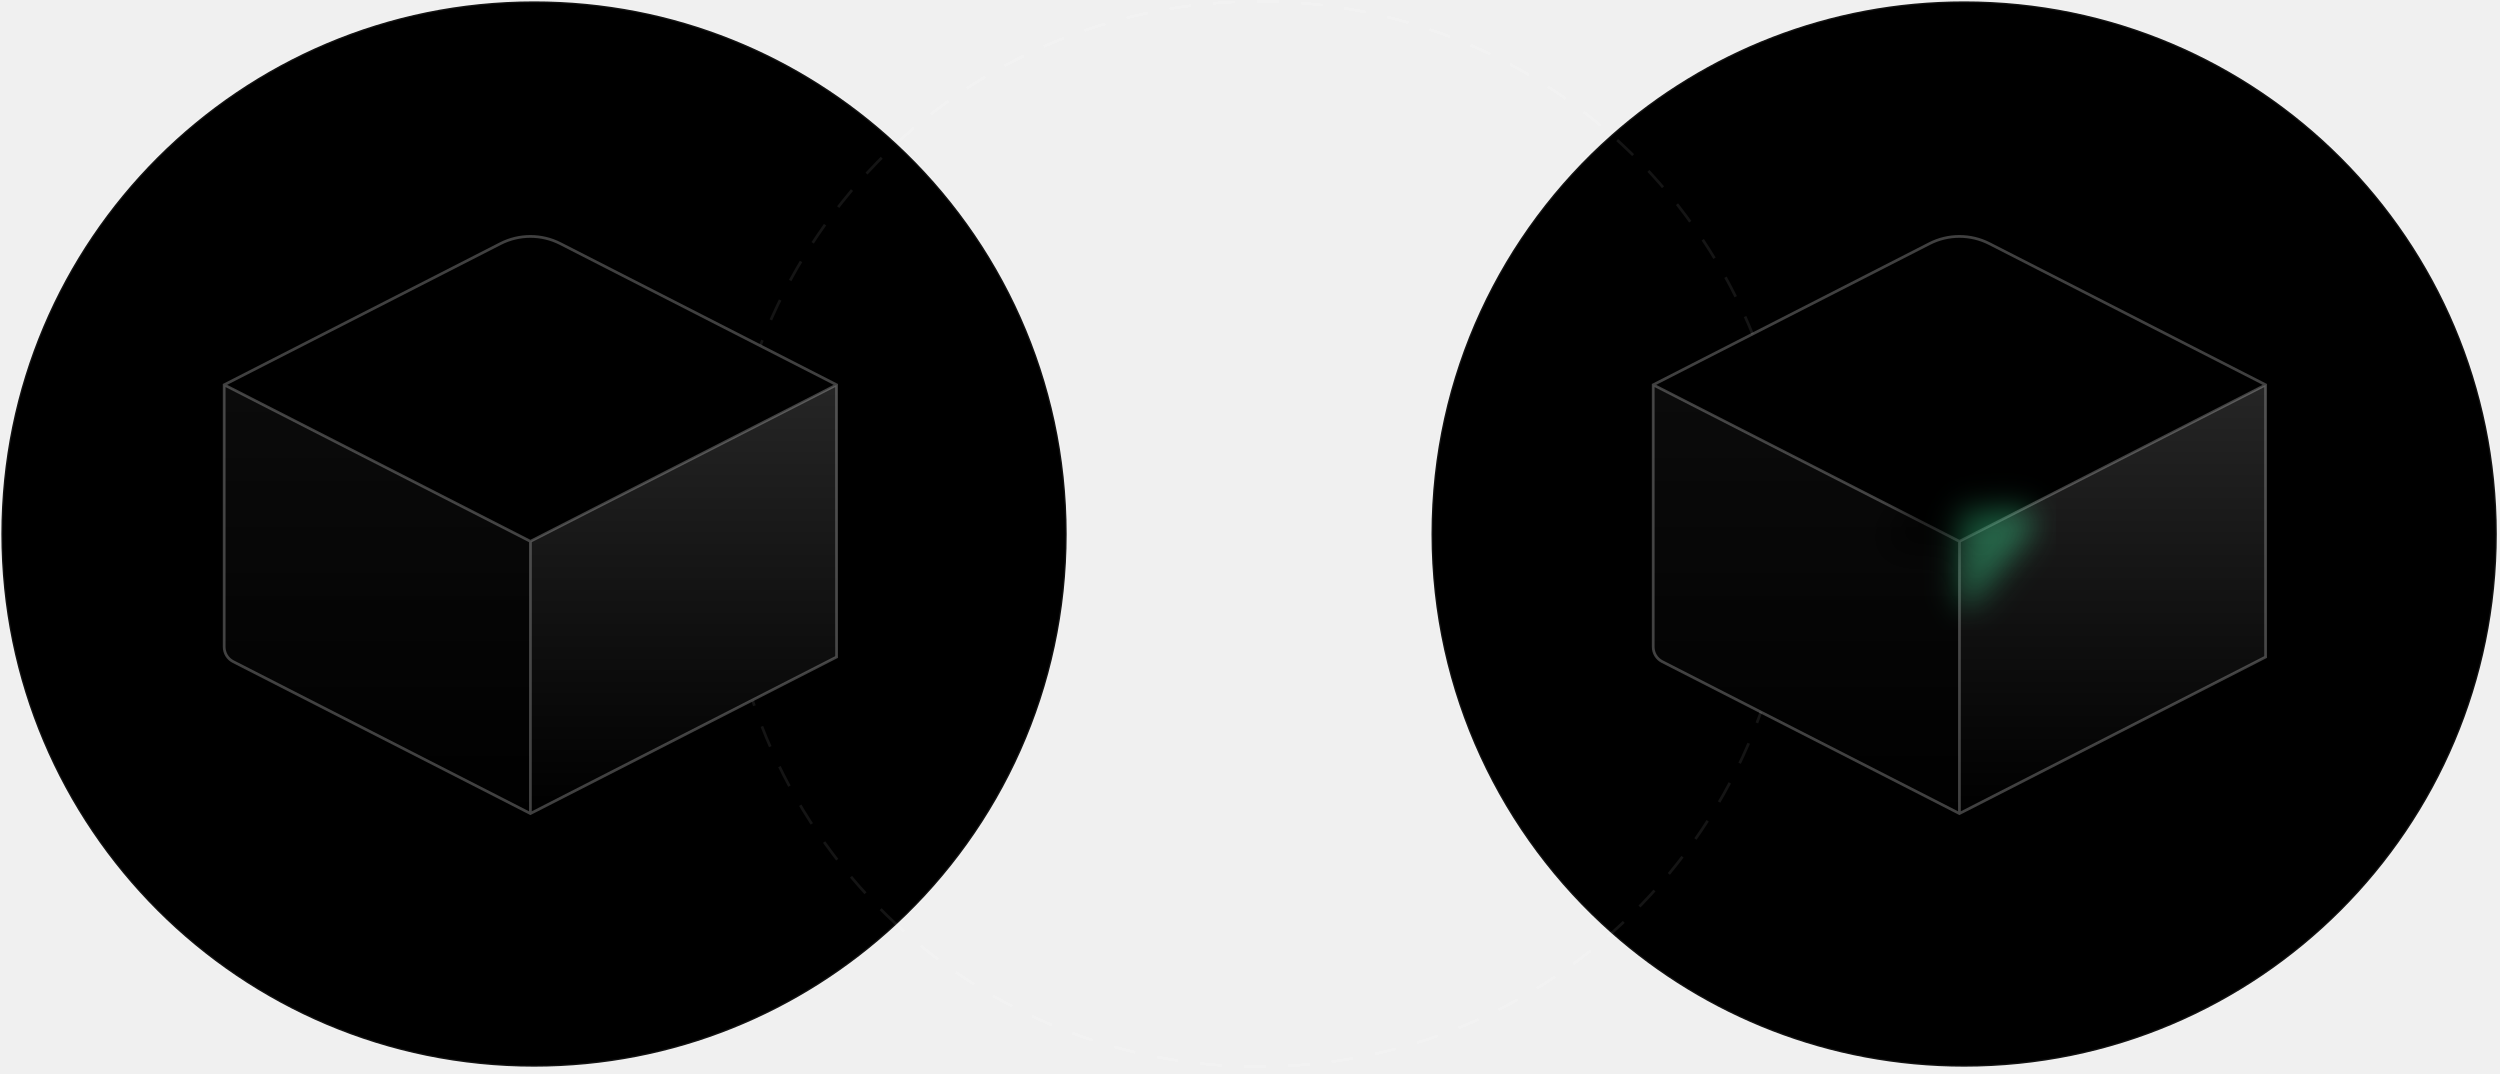
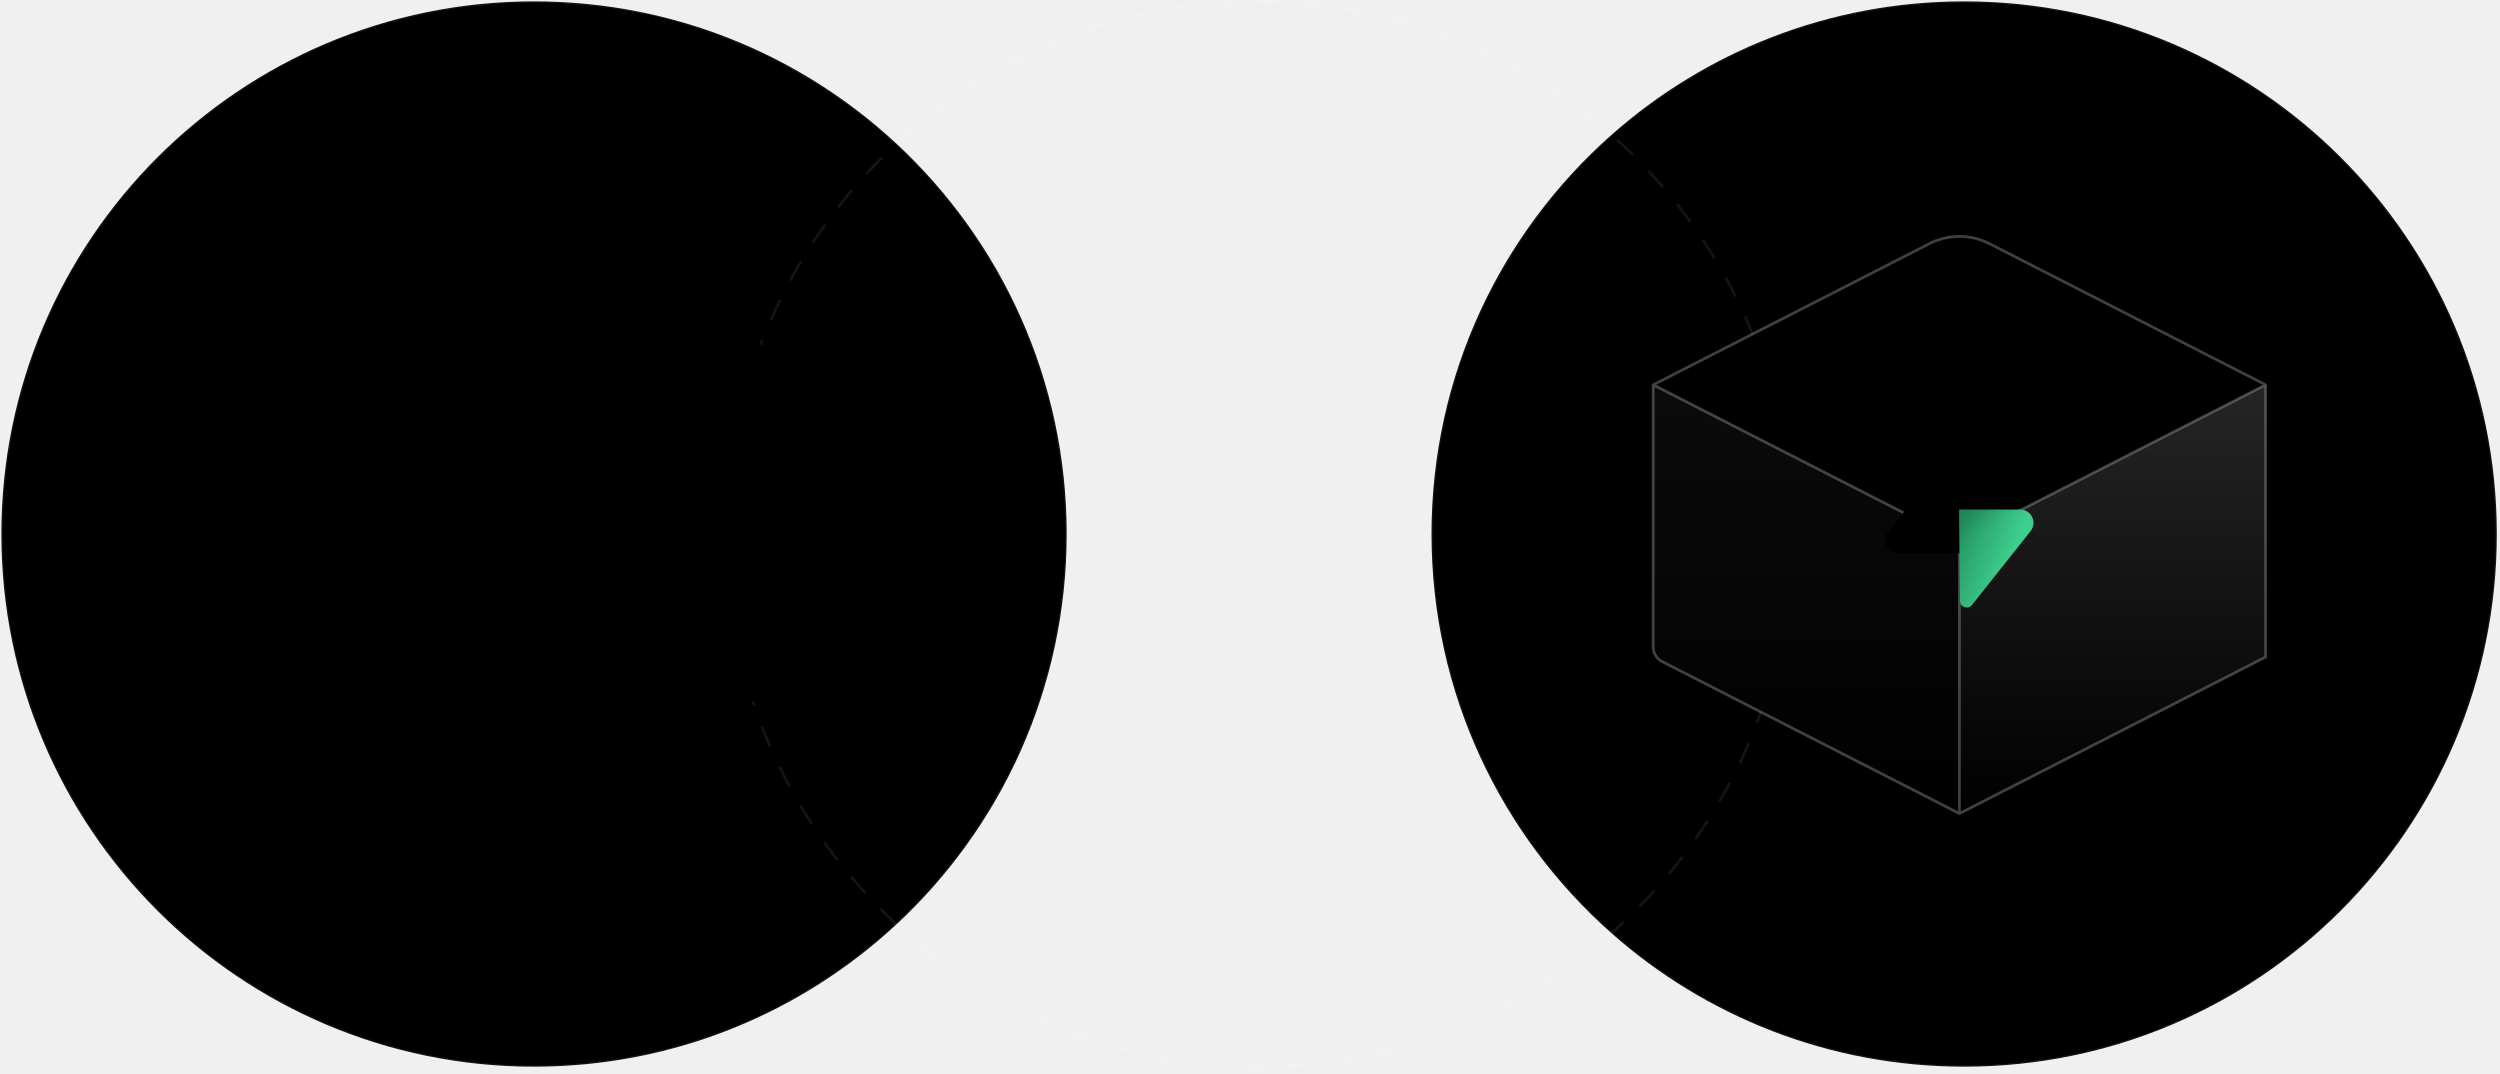
<svg xmlns="http://www.w3.org/2000/svg" xmlns:xlink="http://www.w3.org/1999/xlink" width="410" height="176" viewBox="0 0 410 176" style="flex-shrink: 0">
  <defs>
    <pattern id="_9mq0sa0" patternContentUnits="objectBoundingBox" width="1" height="1">
      <use xlink:href="#image0_28_37" transform="translate(-0.192) scale(0.002)" />
    </pattern>
    <filter id="_9mq0sa1" x="51.885" y="48.88" width="70.2" height="77.4" filterUnits="userSpaceOnUse" color-interpolation-filters="sRGB">
      <feFlood flood-opacity="0" result="BackgroundImageFix" />
      <feBlend mode="normal" in="SourceGraphic" in2="BackgroundImageFix" result="shape" />
      <feGaussianBlur stdDeviation="4.5" result="effect1_foregroundBlur_28_37" />
    </filter>
    <filter id="_9mq0sa2" x="70.317" y="70.208" width="34.2" height="37.67" filterUnits="userSpaceOnUse" color-interpolation-filters="sRGB">
      <feFlood flood-opacity="0" result="BackgroundImageFix" />
      <feBlend mode="normal" in="SourceGraphic" in2="BackgroundImageFix" result="shape" />
      <feGaussianBlur stdDeviation="1.8" result="effect1_foregroundBlur_28_37" />
    </filter>
    <filter id="_9mq0sa3" x="273.333" y="41.238" width="96.133" height="91.837" filterUnits="userSpaceOnUse" color-interpolation-filters="sRGB">
      <feFlood flood-opacity="0" result="BackgroundImageFix" />
      <feBlend mode="normal" in="SourceGraphic" in2="BackgroundImageFix" result="shape" />
      <feGaussianBlur stdDeviation="9" result="effect1_foregroundBlur_28_37" />
    </filter>
    <filter id="_9mq0sa4" x="305.596" y="71.078" width="31.499" height="32.158" filterUnits="userSpaceOnUse" color-interpolation-filters="sRGB">
      <feFlood flood-opacity="0" result="BackgroundImageFix" />
      <feBlend mode="normal" in="SourceGraphic" in2="BackgroundImageFix" result="shape" />
      <feGaussianBlur stdDeviation="1.8" result="effect1_foregroundBlur_28_37" />
    </filter>
    <filter id="_9mq0sa5" x="305.596" y="71.078" width="31.499" height="32.158" filterUnits="userSpaceOnUse" color-interpolation-filters="sRGB">
      <feFlood flood-opacity="0" result="BackgroundImageFix" />
      <feBlend mode="normal" in="SourceGraphic" in2="BackgroundImageFix" result="shape" />
      <feGaussianBlur stdDeviation="1.8" result="effect1_foregroundBlur_28_37" />
    </filter>
    <linearGradient id="_9mq0sa6" x1="86.985" y1="37.444" x2="86.985" y2="133.42" gradientUnits="userSpaceOnUse">
      <stop stop-color="white" style="stop-color:white;stop-opacity:1;" />
      <stop offset="1" stop-color="white" stop-opacity="0" style="stop-color:none;stop-opacity:0;" />
    </linearGradient>
    <linearGradient id="_9mq0sa7" x1="86.985" y1="37.444" x2="86.985" y2="133.42" gradientUnits="userSpaceOnUse">
      <stop stop-color="white" style="stop-color:white;stop-opacity:1;" />
      <stop offset="1" stop-color="white" stop-opacity="0" style="stop-color:none;stop-opacity:0;" />
    </linearGradient>
    <linearGradient id="_9mq0sa8" x1="321.345" y1="37.444" x2="321.345" y2="133.42" gradientUnits="userSpaceOnUse">
      <stop stop-color="white" style="stop-color:white;stop-opacity:1;" />
      <stop offset="1" stop-color="white" stop-opacity="0" style="stop-color:none;stop-opacity:0;" />
    </linearGradient>
    <linearGradient id="_9mq0sa9" x1="321.345" y1="37.444" x2="321.345" y2="133.42" gradientUnits="userSpaceOnUse">
      <stop stop-color="white" style="stop-color:white;stop-opacity:1;" />
      <stop offset="1" stop-color="white" stop-opacity="0" style="stop-color:none;stop-opacity:0;" />
    </linearGradient>
    <linearGradient id="_9mq0sa10" x1="321.225" y1="86.889" x2="330.187" y2="90.647" gradientUnits="userSpaceOnUse">
      <stop stop-color="#249361" style="stop-color:#249361;stop-color:color(display-p3 0.141 0.577 0.38);stop-opacity:1;" />
      <stop offset="1" stop-color="#3ECF8E" style="stop-color:#3ECF8E;stop-color:color(display-p3 0.243 0.812 0.557);stop-opacity:1;" />
    </linearGradient>
    <linearGradient id="_9mq0sa11" x1="317.252" y1="81.449" x2="321.339" y2="89.142" gradientUnits="userSpaceOnUse">
      <stop style="stop-color:black;stop-opacity:1;" />
      <stop offset="1" stop-opacity="0" style="stop-color:none;stop-opacity:0;" />
    </linearGradient>
    <clipPath id="_9mq0sa12">
      <rect width="52.2" height="59.4" fill="#fff" style="fill:white;fill-opacity:1;" transform="translate(60.885 57.88)" />
    </clipPath>
    <clipPath id="_9mq0sa13">
      <rect width="27" height="30.47" fill="#fff" style="fill:white;fill-opacity:1;" transform="translate(73.917 73.808)" />
    </clipPath>
  </defs>
  <path d="M147.007 151.607C129.827 135.655 119.078 112.873 119.078 87.58C119.078 62.288 129.827 39.505 147.007 23.553C162.596 9.077 183.481 0.225 206.433 0.225C228.617 0.225 248.87 8.494 264.277 22.119C282.376 38.124 293.788 61.52 293.788 87.58C293.788 113.641 282.376 137.036 264.277 153.042C248.87 166.666 228.617 174.935 206.433 174.935C183.481 174.935 162.596 166.084 147.007 151.607Z" fill="url(#_9mq0sa0)" fill-opacity="0.1" style="mix-blend-mode: screen" />
  <path d="M147.007 151.607C129.827 135.655 119.078 112.873 119.078 87.58C119.078 62.288 129.827 39.505 147.007 23.553C162.596 9.077 183.481 0.225 206.433 0.225C228.617 0.225 248.87 8.494 264.277 22.119C282.376 38.124 293.788 61.52 293.788 87.58C293.788 113.641 282.376 137.036 264.277 153.042C248.87 166.666 228.617 174.935 206.433 174.935C183.481 174.935 162.596 166.084 147.007 151.607Z" fill="none" stroke="#FFFFFF14" stroke-width="0.45" stroke-dasharray="3.6 3.6" />
  <path d="M0.225 87.58C0.225 135.825 39.335 174.935 87.58 174.935C110.532 174.935 131.417 166.084 147.007 151.607C164.186 135.655 174.935 112.873 174.935 87.58C174.935 62.288 164.186 39.505 147.007 23.553C131.417 9.077 110.532 0.225 87.58 0.225C39.335 0.225 0.225 39.335 0.225 87.58Z" fill="color(display-p3 0.088 0.092 0.088)" />
  <path d="M322.121 174.935C370.366 174.935 409.476 135.825 409.476 87.58C409.476 39.335 370.366 0.225 322.121 0.225C299.937 0.225 279.684 8.494 264.277 22.119C246.178 38.124 234.766 61.52 234.766 87.58C234.766 113.641 246.178 137.036 264.277 153.042C279.684 166.666 299.937 174.935 322.121 174.935Z" fill="color(display-p3 0.088 0.092 0.088)" />
  <path d="M0.225 87.58C0.225 135.825 39.335 174.935 87.58 174.935C110.532 174.935 131.417 166.084 147.007 151.607C164.186 135.655 174.935 112.873 174.935 87.58C174.935 62.288 164.186 39.505 147.007 23.553C131.417 9.077 110.532 0.225 87.58 0.225C39.335 0.225 0.225 39.335 0.225 87.58Z" fill="none" stroke="#FFFFFF14" stroke-width="0.45" />
  <path d="M322.121 174.935C370.366 174.935 409.476 135.825 409.476 87.58C409.476 39.335 370.366 0.225 322.121 0.225C299.937 0.225 279.684 8.494 264.277 22.119C246.178 38.124 234.766 61.52 234.766 87.58C234.766 113.641 246.178 137.036 264.277 153.042C279.684 166.666 299.937 174.935 322.121 174.935Z" fill="none" stroke="#FFFFFF14" stroke-width="0.45" />
  <path d="M147.007 151.607C129.827 135.655 119.078 112.873 119.078 87.58C119.078 62.288 129.827 39.505 147.007 23.553C162.596 9.077 183.481 0.225 206.433 0.225C228.617 0.225 248.87 8.494 264.277 22.119C282.376 38.124 293.788 61.52 293.788 87.58C293.788 113.641 282.376 137.036 264.277 153.042C248.87 166.666 228.617 174.935 206.433 174.935C183.481 174.935 162.596 166.084 147.007 151.607Z" fill="none" stroke="#FFFFFF14" stroke-width="0.45" stroke-dasharray="3.6 3.6" />
-   <g filter="url(#_9mq0sa1)" style="opacity: 0.3">
-     <g clip-path="url(#_9mq0sa12)">
-       <path d="M60.894 104.073L67.003 111.292L67.553 110.634V64.457L67.003 63.759L60.894 70.976V104.073Z" fill="color(display-p3 0.102 0.278 0.435)" />
-       <path d="M67.004 111.292L78.678 117.178L79.163 116.39L79.171 58.497L78.686 57.88L67.004 63.747V111.292Z" fill="color(display-p3 0.122 0.357 0.596)" />
-       <path d="M113.076 70.976L106.965 63.759L106.282 63.978L106.417 110.703L106.965 111.292L113.076 104.073V70.976Z" fill="color(display-p3 0.176 0.447 0.722)" />
-       <path d="M95.291 117.178L106.965 111.292V63.747L95.283 57.88L94.731 58.634L94.739 116.321L95.291 117.178Z" fill="color(display-p3 0.322 0.580 0.812)" />
-       <path d="M78.686 57.88H95.283V117.178H78.686V57.88Z" fill="color(display-p3 0.176 0.447 0.722)" />
-     </g>
-   </g>
  <path d="M137.565 63.112L87.345 88.78L87.345 133.42L136.094 108.504C136.997 108.043 137.565 107.114 137.565 106.1L137.565 63.112Z" fill="color(display-p3 0.088 0.092 0.088)" />
  <path d="M87.345 88.78L37.125 63.112V106.1C37.125 107.114 37.693 108.043 38.596 108.504L87.345 133.42L87.345 88.78Z" fill="color(display-p3 0.088 0.092 0.088)" />
  <path d="M137.565 63.112L92.26 39.956C89.173 38.379 85.517 38.379 82.43 39.956L37.125 63.112L87.345 88.78L137.565 63.112Z" fill="color(display-p3 0.088 0.092 0.088)" />
-   <g filter="url(#_9mq0sa2)">
-     <g clip-path="url(#_9mq0sa13)">
-       <path d="M73.922 97.503L77.082 101.206L77.366 100.869V77.182L77.082 76.824L73.922 80.526V97.503Z" fill="color(display-p3 0.102 0.278 0.435)" />
-       <path d="M77.082 101.206L83.12 104.225L83.371 103.821L83.376 74.124L83.125 73.808L77.082 76.817V101.206Z" fill="color(display-p3 0.122 0.357 0.596)" />
-       <path d="M100.913 80.526L97.752 76.824L97.398 76.936L97.468 100.904L97.752 101.206L100.913 97.503V80.526Z" fill="color(display-p3 0.176 0.447 0.722)" />
-       <path d="M91.714 104.225L97.752 101.206V76.817L91.71 73.808L91.424 74.195L91.428 103.786L91.714 104.225Z" fill="color(display-p3 0.322 0.580 0.812)" />
-       <path d="M83.125 73.808H91.71V104.225H83.125V73.808Z" fill="color(display-p3 0.176 0.447 0.722)" />
-     </g>
-   </g>
-   <path d="M137.205 63.112L86.985 88.78L86.985 133.42L137.205 107.752L137.205 63.112Z" fill="url(#_9mq0sa6)" fill-opacity="0.2" />
-   <path d="M86.985 88.78L36.765 63.112V106.1C36.765 107.114 37.333 108.043 38.236 108.504L86.985 133.42L86.985 88.78Z" fill="url(#_9mq0sa7)" fill-opacity="0.1" />
-   <path d="M86.985 88.78L36.765 63.112V106.1C36.765 107.114 37.333 108.043 38.236 108.504L86.985 133.42L86.985 88.78Z" fill="#00000066" />
-   <path d="M86.985 133.42L38.236 108.504C37.333 108.043 36.765 107.114 36.765 106.1V63.112L82.07 39.956C85.157 38.379 88.814 38.379 91.9 39.956L137.205 63.112L137.205 107.752L86.985 133.42ZM137.205 63.112L86.985 88.78M86.985 88.78L36.765 63.112M86.985 88.78L86.985 133.42" fill="none" stroke="#FFFFFF40" stroke-width="0.45" stroke-linecap="round" />
  <path d="M371.565 63.112L321.345 88.78L321.345 133.42L370.094 108.504C370.997 108.043 371.565 107.114 371.565 106.1L371.565 63.112Z" fill="color(display-p3 0.088 0.092 0.088)" />
  <path d="M321.345 88.78L271.125 63.112V106.1C271.125 107.114 271.693 108.043 272.596 108.504L321.345 133.42L321.345 88.78Z" fill="color(display-p3 0.088 0.092 0.088)" />
  <path d="M371.565 63.112L326.26 39.956C323.173 38.379 319.517 38.379 316.43 39.956L271.125 63.112L321.345 88.78L371.565 63.112Z" fill="color(display-p3 0.088 0.092 0.088)" />
-   <g filter="url(#_9mq0sa3)" style="opacity: 0.3">
-     <path d="M320.953 89.58V114.354L291.779 99.767V74.993L320.953 89.58ZM351.019 99.767L321.845 114.354V89.58L351.019 74.993V99.767ZM350.467 74.272L321.399 88.806L292.331 74.272L321.399 59.737L350.467 74.272Z" fill="color(display-p3 0 0.384 0.224)" stroke="color(display-p3 0.243 0.812 0.557)" stroke-width="0.893" stroke-linecap="round" />
-   </g>
  <path d="M371.565 63.112L321.345 88.78L321.345 133.42L371.565 107.752L371.565 63.112Z" fill="url(#_9mq0sa8)" fill-opacity="0.2" />
  <path d="M321.345 88.78L271.125 63.112V106.1C271.125 107.114 271.693 108.043 272.596 108.504L321.345 133.42L321.345 88.78Z" fill="url(#_9mq0sa9)" fill-opacity="0.1" />
  <path d="M321.345 88.78L271.125 63.112V106.1C271.125 107.114 271.693 108.043 272.596 108.504L321.345 133.42L321.345 88.78Z" fill="#00000066" />
  <path d="M321.345 133.42L272.596 108.504C271.693 108.043 271.125 107.114 271.125 106.1V63.112L316.43 39.956C319.517 38.379 323.173 38.379 326.26 39.956L371.565 63.112L371.565 107.752L321.345 133.42ZM371.565 63.112L321.345 88.78M321.345 88.78L271.125 63.112M321.345 88.78L321.345 133.42" fill="none" stroke="#FFFFFF40" stroke-width="0.45" stroke-linecap="round" />
-   <g filter="url(#_9mq0sa4)">
-     <g filter="url(#_9mq0sa5)" style="opacity: 0.5">
-       <path d="M323.396 99.222C322.758 100.024 321.465 99.585 321.45 98.559L321.225 83.564H331.308C333.134 83.564 334.153 85.673 333.017 87.103L323.396 99.222Z" fill="url(#_9mq0sa10)" />
-       <path d="M323.396 99.222C322.758 100.024 321.465 99.585 321.45 98.559L321.225 83.564H331.308C333.134 83.564 334.153 85.673 333.017 87.103L323.396 99.222Z" fill="url(#_9mq0sa11)" fill-opacity="0.2" />
-       <path d="M319.295 75.092C319.932 74.289 321.225 74.729 321.241 75.755L321.339 90.75H311.382C309.556 90.75 308.537 88.641 309.673 87.21L319.295 75.092Z" fill="color(display-p3 0.243 0.812 0.557)" />
-     </g>
+   <g>
+     <path d="M323.396 99.222C322.758 100.024 321.465 99.585 321.45 98.559L321.225 83.564H331.308C333.134 83.564 334.153 85.673 333.017 87.103L323.396 99.222Z" fill="url(#_9mq0sa10)" />
+     <path d="M323.396 99.222C322.758 100.024 321.465 99.585 321.45 98.559L321.225 83.564H331.308C333.134 83.564 334.153 85.673 333.017 87.103L323.396 99.222Z" fill="url(#_9mq0sa11)" fill-opacity="0.2" />
+     <path d="M319.295 75.092C319.932 74.289 321.225 74.729 321.241 75.755L321.339 90.75H311.382C309.556 90.75 308.537 88.641 309.673 87.21L319.295 75.092Z" fill="color(display-p3 0.243 0.812 0.557)" />
  </g>
</svg>
